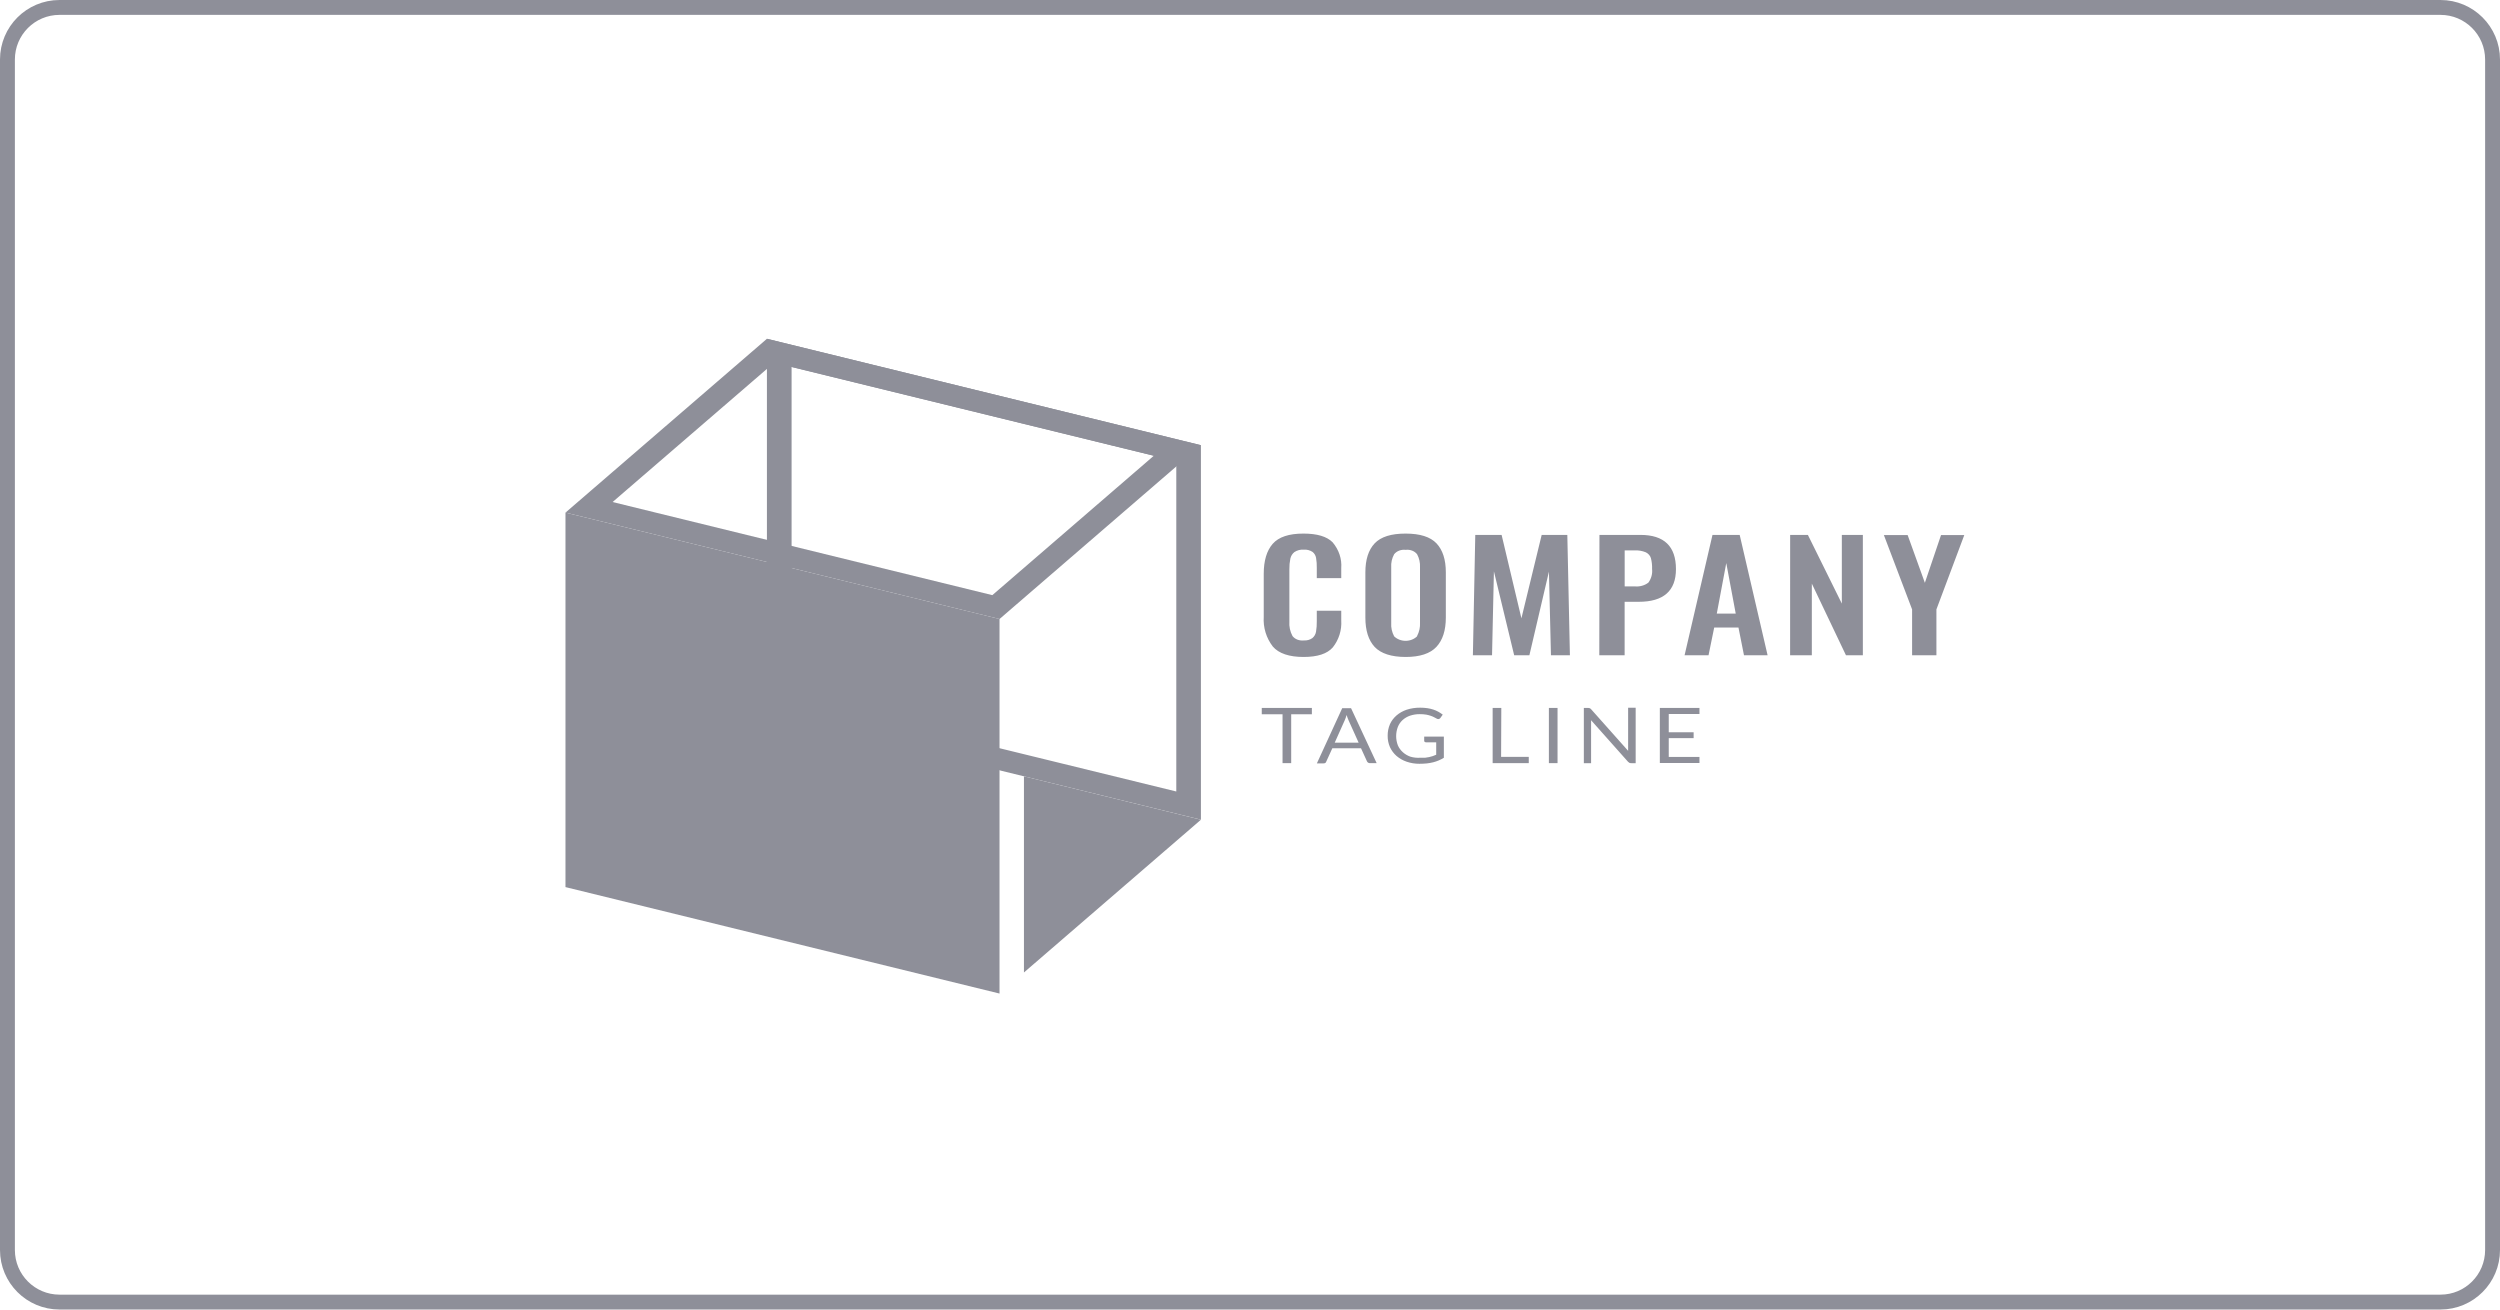
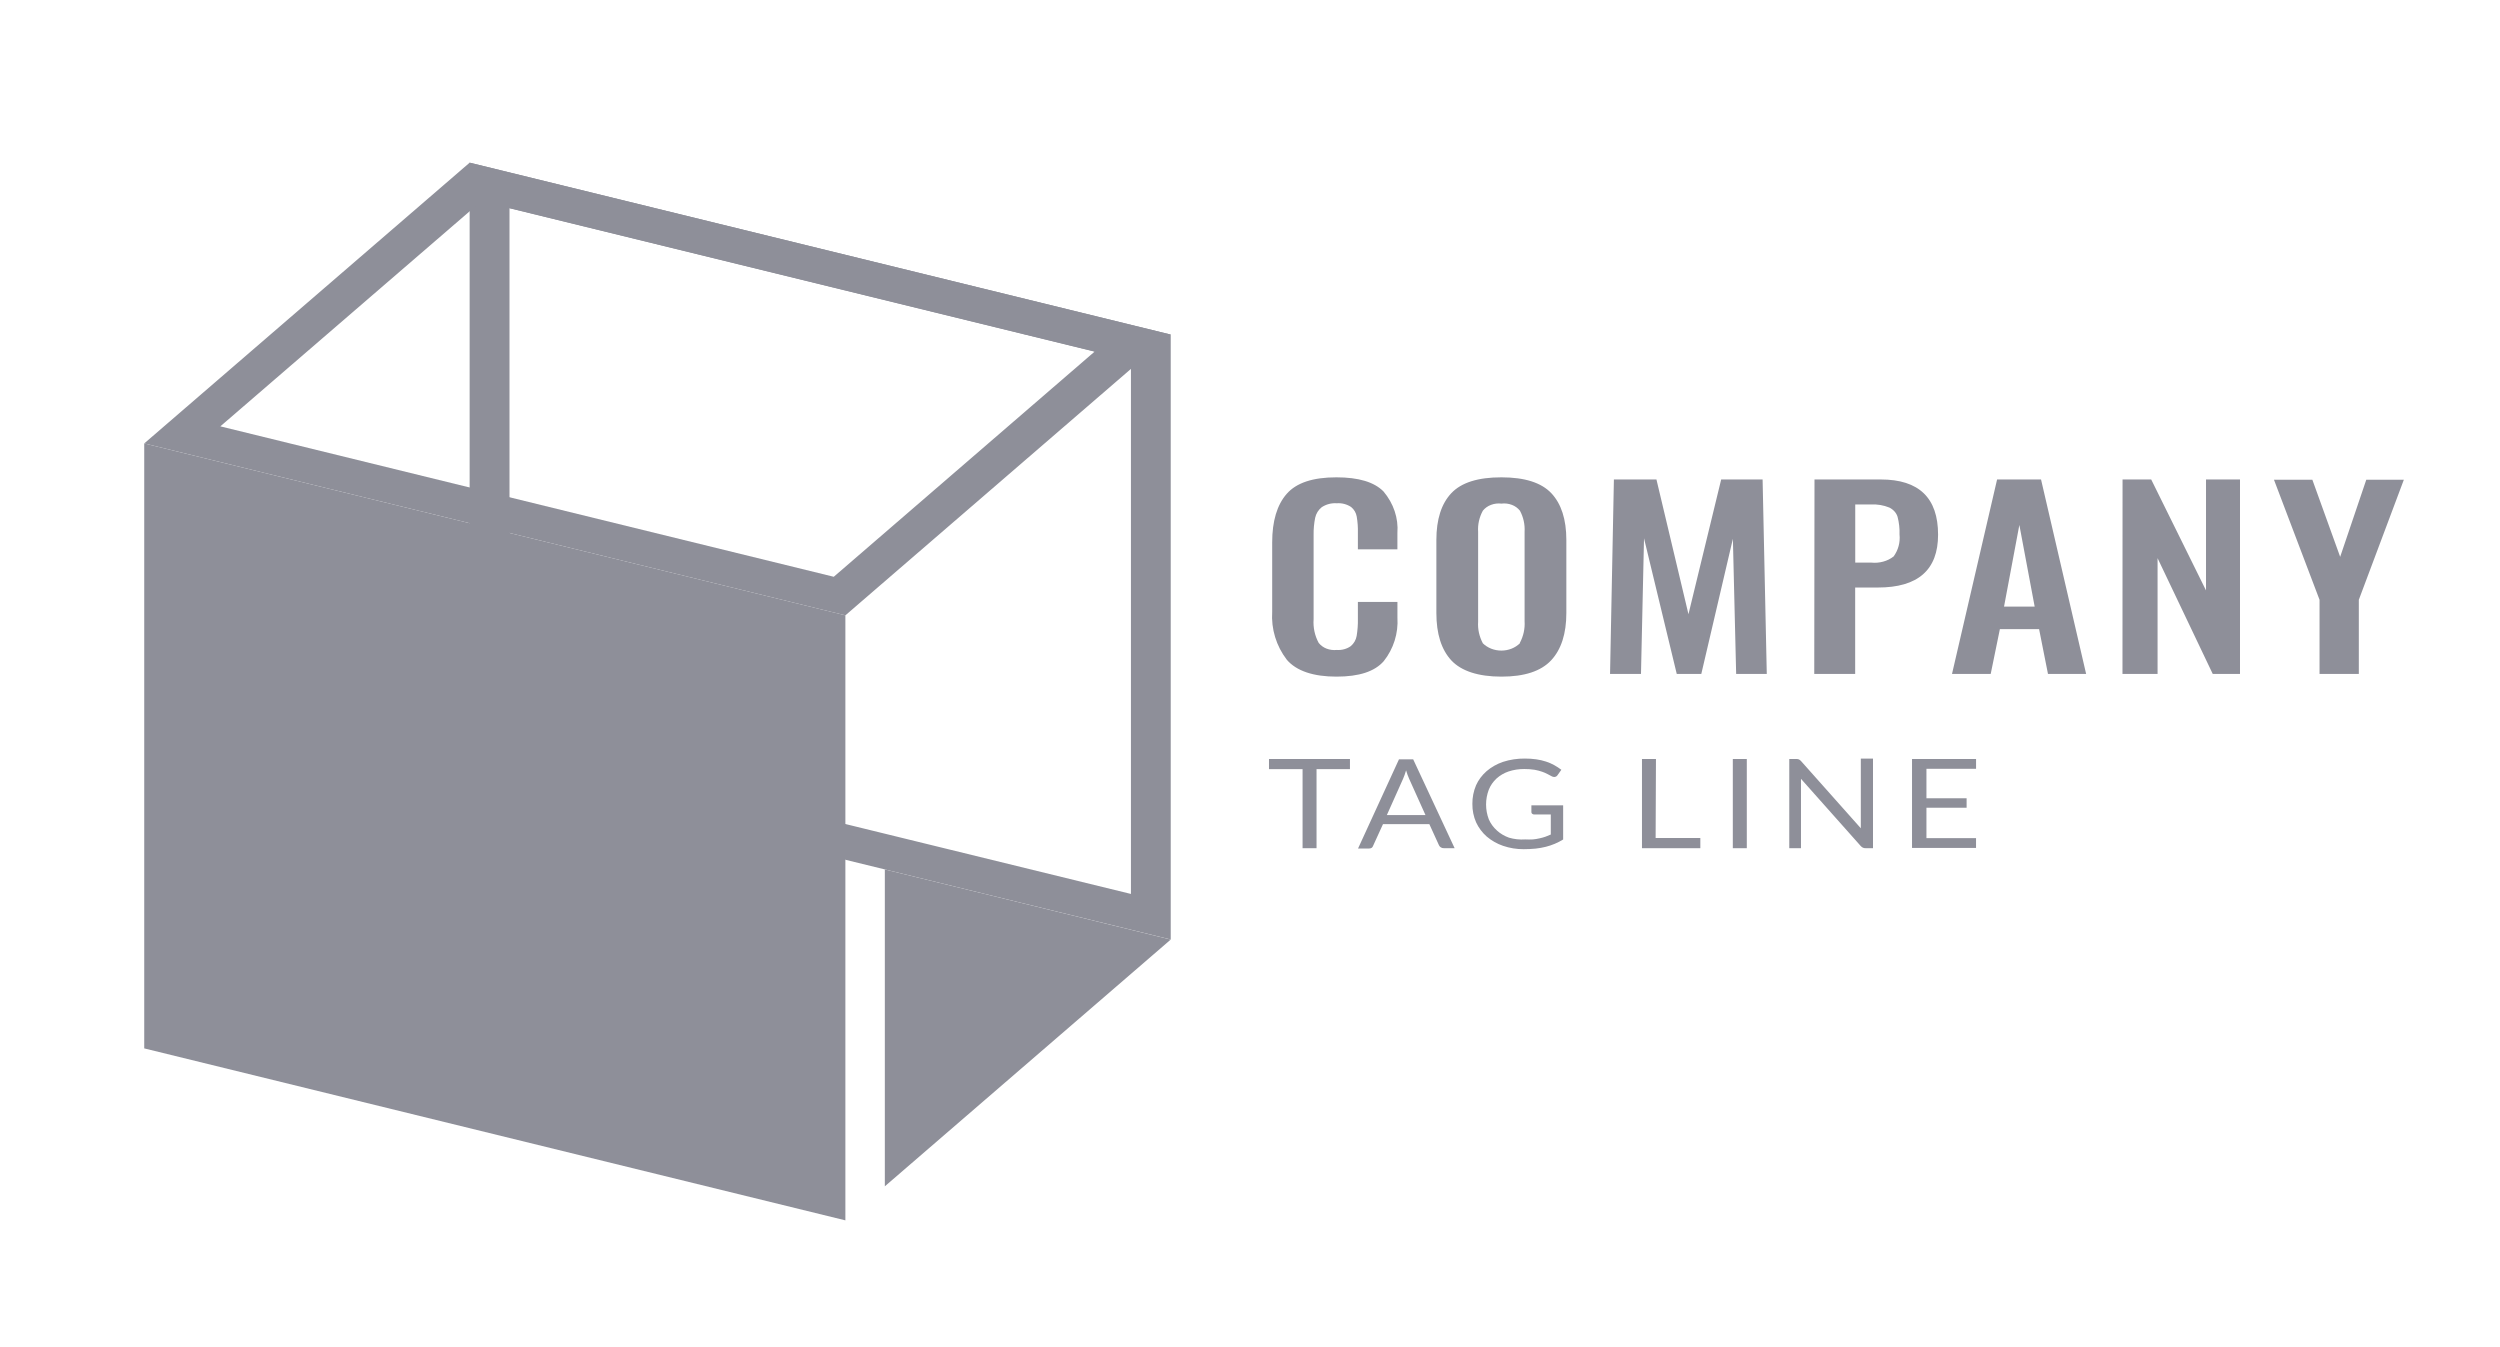
- <svg xmlns="http://www.w3.org/2000/svg" width="168" height="88" fill="none">
-   <rect x=".5" y=".5" width="167" height="87" rx="3.5" stroke="#8E8F99" />
-   <path d="M85.53 43.443a2.953 2.953 0 01-.607-1.992v-2.888c0-.885.201-1.558.603-2.018.402-.46 1.092-.69 2.07-.688.92 0 1.572.196 1.958.588.42.5.625 1.111.578 1.727v.68h-1.644v-.688c.006-.225-.01-.45-.048-.673a.652.652 0 00-.234-.4.951.951 0 00-.596-.155 1.007 1.007 0 00-.627.164.769.769 0 00-.272.44 3.342 3.342 0 00-.065.715v3.505a1.79 1.79 0 00.211.984.772.772 0 00.328.239c.133.051.28.07.425.055.21.015.42-.042.582-.159a.706.706 0 00.245-.426c.038-.232.056-.467.051-.702v-.711h1.644v.65a2.643 2.643 0 01-.568 1.815c-.378.429-1.021.643-1.968.643-.947 0-1.662-.229-2.067-.705zM92.376 43.473c-.415-.45-.623-1.105-.623-1.972v-3.038c0-.858.208-1.507.623-1.948.416-.44 1.11-.66 2.084-.658.967 0 1.658.22 2.073.658.416.441.627 1.09.627 1.948v3.038c0 .858-.211 1.516-.633 1.969-.423.452-1.11.678-2.067.678-.957 0-1.665-.229-2.084-.675zm2.85-.729c.149-.282.216-.59.198-.899v-3.72a1.65 1.65 0 00-.195-.88.776.776 0 00-.335-.243.907.907 0 00-.434-.052.92.92 0 00-.435.052.789.789 0 00-.338.242c-.15.275-.218.578-.197.882v3.737c-.021.309.047.617.197.899.096.094.214.17.347.222a1.161 1.161 0 00.845 0c.133-.052.251-.128.347-.222v-.018zM99.138 35.946h1.77l1.331 5.605 1.362-5.605h1.723l.174 8.09h-1.274l-.136-5.622-1.314 5.622h-1.021l-1.362-5.643-.126 5.643h-1.287l.16-8.09zM107.483 35.946h2.758c1.588 0 2.383.766 2.383 2.297 0 1.467-.837 2.2-2.509 2.198h-.94v3.595h-1.702l.01-8.09zm2.356 3.458c.168.018.339.005.501-.04.161-.043.31-.117.435-.216.195-.273.281-.594.245-.914a2.533 2.533 0 00-.081-.734.599.599 0 00-.126-.222.693.693 0 00-.215-.163 1.76 1.76 0 00-.759-.129h-.661v2.418h.661zM115.079 35.946h1.828l1.876 8.09h-1.587l-.371-1.865h-1.631l-.381 1.865h-1.61l1.876-8.09zm1.562 5.288l-.636-3.396-.637 3.396h1.273zM120.298 35.946h1.192l2.281 4.615v-4.615h1.413v8.09h-1.134l-2.295-4.817v4.817h-1.46l.003-8.09zM128.493 40.952l-1.896-4.995h1.597l1.157 3.208 1.086-3.208H132l-1.873 4.995v3.084h-1.634v-3.084zM88.158 47.574v.423h-1.39v3.287h-.581v-3.287H84.79v-.423h3.367zM92.512 51.284h-.45a.2.2 0 01-.125-.035.193.193 0 01-.075-.085l-.402-.881h-1.927l-.402.881a.243.243 0 01-.06.1.208.208 0 01-.127.035h-.45l1.703-3.71h.593l1.722 3.695zm-2.819-1.377H91.3l-.68-1.51a2.703 2.703 0 01-.127-.35l-.064.197-.062.156-.674 1.507zM95.447 50.92c.107.005.214.005.32 0 .092-.008.183-.023.273-.044a2.1 2.1 0 00.245-.067c.075-.027.15-.06.228-.092v-.834h-.681a.142.142 0 01-.05-.006.128.128 0 01-.042-.023.086.086 0 01-.026-.03.075.075 0 01-.008-.038v-.285h1.321v1.422a2.57 2.57 0 01-.718.303c-.14.035-.282.06-.426.076a5.153 5.153 0 01-.497.024 2.596 2.596 0 01-.858-.139 2.092 2.092 0 01-.681-.387 1.792 1.792 0 01-.44-.588 1.854 1.854 0 01-.156-.77 1.923 1.923 0 01.153-.775c.098-.22.248-.42.44-.588.194-.167.426-.298.68-.385.292-.095.602-.141.913-.138.159 0 .317.01.473.032.139.02.274.051.405.094.12.039.234.088.34.147.105.058.204.123.297.194l-.163.23a.143.143 0 01-.056.05.17.17 0 01-.077.02.222.222 0 01-.106-.03 2.103 2.103 0 01-.166-.088 1.51 1.51 0 00-.229-.1 2.137 2.137 0 00-.313-.082 2.625 2.625 0 00-.432-.032 2.018 2.018 0 00-.657.103 1.44 1.44 0 00-.5.294c-.142.133-.25.29-.317.46a1.733 1.733 0 000 1.238c.074.174.19.333.34.467.14.127.31.227.497.294.217.064.446.089.674.073zM100.874 50.861h1.859v.423h-2.427v-3.71h.582l-.014 3.287zM104.667 51.284h-.582v-3.71h.582v3.71zM106.833 47.591c.034.017.064.04.088.068l2.489 2.797a.73.73 0 010-.132v-2.765h.507v3.726h-.293a.277.277 0 01-.126-.021.344.344 0 01-.092-.07l-2.485-2.795v2.886h-.487v-3.711h.303c.033 0 .066.006.096.017zM114.204 47.574v.408h-2.064v1.225h1.672v.394h-1.672v1.266h2.064v.408h-2.663v-3.701h2.663zM53.195 24.659l25.852 6.334v22.195l-25.852-6.33v-22.2zm-1.658-1.892v25.168l29.165 7.148V29.918l-29.165-7.151z" fill="#8E8F99" />
-   <path d="M67.168 66.767L38 59.613V34.447l29.168 7.15v25.17z" fill="#8E8F99" />
-   <path d="M52.02 24.374l25.515 6.254-10.85 9.366-25.519-6.258 10.855-9.362zm-.483-1.607L38 34.447l29.168 7.151 13.534-11.68-29.165-7.151zM68.81 65.35l11.892-10.264-11.893-2.917v13.182z" fill="#8E8F99" />
+ <svg xmlns="http://www.w3.org/2000/svg" width="104" height="56" fill="none">
+   <path d="M53.53 27.443a2.953 2.953 0 01-.607-1.992v-2.888c0-.885.201-1.558.603-2.018.402-.46 1.092-.69 2.07-.688.92 0 1.572.196 1.958.588.42.5.625 1.111.578 1.727v.68h-1.644v-.688c.006-.225-.01-.45-.048-.673a.652.652 0 00-.234-.4.951.951 0 00-.596-.155 1.007 1.007 0 00-.627.164.769.769 0 00-.272.44 3.342 3.342 0 00-.065.715v3.505a1.79 1.79 0 00.211.984.772.772 0 00.328.239c.133.051.28.07.425.055.21.015.42-.042.582-.159a.706.706 0 00.245-.426c.038-.232.056-.467.051-.702v-.711h1.645v.65a2.643 2.643 0 01-.57 1.815c-.377.429-1.02.643-1.967.643-.946 0-1.661-.229-2.067-.705zM60.376 27.473c-.415-.45-.623-1.105-.623-1.972v-3.038c0-.858.208-1.507.623-1.948.416-.44 1.11-.66 2.084-.658.967 0 1.658.22 2.073.658.416.441.627 1.09.627 1.948v3.038c0 .858-.211 1.516-.633 1.969-.423.452-1.11.678-2.067.678-.957 0-1.665-.229-2.084-.675zm2.85-.729c.149-.282.217-.59.197-.899v-3.72a1.65 1.65 0 00-.194-.88.776.776 0 00-.335-.243.907.907 0 00-.434-.052.92.92 0 00-.435.053.789.789 0 00-.338.241c-.15.275-.218.578-.197.881v3.738c-.021.309.047.617.197.899.096.094.214.17.347.223a1.161 1.161 0 00.845 0c.133-.053.251-.129.347-.223v-.018zM67.138 19.946h1.77l1.332 5.605 1.361-5.605h1.723l.174 8.09h-1.274l-.136-5.622-1.314 5.622h-1.021l-1.362-5.643-.126 5.643h-1.287l.16-8.09zM75.483 19.946h2.758c1.588 0 2.383.766 2.383 2.297 0 1.467-.837 2.2-2.51 2.198h-.939v3.596h-1.702l.01-8.091zm2.356 3.458c.168.018.339.005.5-.04.162-.043.31-.117.436-.216a1.31 1.31 0 00.245-.913 2.53 2.53 0 00-.081-.735.596.596 0 00-.126-.222.705.705 0 00-.215-.163 1.763 1.763 0 00-.76-.129h-.66v2.418h.66zM83.079 19.946h1.828l1.876 8.09h-1.587l-.37-1.865h-1.631l-.382 1.866h-1.61l1.876-8.091zm1.563 5.288l-.637-3.396-.637 3.396h1.273zM88.298 19.946h1.192l2.28 4.615v-4.615h1.414v8.09H92.05l-2.295-4.817v4.817h-1.46l.003-8.09zM96.493 24.952l-1.896-4.995h1.597l1.157 3.208 1.086-3.208H100l-1.873 4.995v3.084h-1.634v-3.084zM56.158 31.574v.423h-1.39v3.287h-.581v-3.287H52.79v-.423h3.367zM60.512 35.284h-.45a.2.2 0 01-.125-.035.193.193 0 01-.075-.085l-.402-.881h-1.927l-.402.881a.243.243 0 01-.06.1.208.208 0 01-.127.035h-.45l1.703-3.71h.592l1.723 3.695zm-2.819-1.377H59.3l-.68-1.51a2.703 2.703 0 01-.127-.35c-.024.07-.044.138-.064.197l-.062.156-.674 1.507zM63.447 34.92c.107.005.214.005.32 0 .092-.008.183-.023.273-.044a2.1 2.1 0 00.245-.067c.075-.027.15-.06.228-.092v-.834h-.681a.142.142 0 01-.05-.006.128.128 0 01-.042-.023.086.086 0 01-.026-.03.075.075 0 01-.008-.038v-.285h1.321v1.422a2.57 2.57 0 01-.718.303c-.14.035-.282.06-.426.076a5.153 5.153 0 01-.497.024 2.596 2.596 0 01-.858-.139 2.092 2.092 0 01-.681-.387 1.792 1.792 0 01-.44-.588 1.854 1.854 0 01-.156-.77 1.923 1.923 0 01.153-.775c.098-.22.248-.42.44-.588.194-.167.426-.298.68-.385.292-.095.602-.141.913-.138.159 0 .317.01.473.032.139.02.274.051.405.094.12.039.234.088.34.147.105.058.204.123.297.194l-.163.23a.143.143 0 01-.056.05.17.17 0 01-.077.02.222.222 0 01-.106-.03 2.103 2.103 0 01-.166-.088 1.51 1.51 0 00-.229-.1 2.137 2.137 0 00-.313-.082 2.625 2.625 0 00-.432-.032 2.018 2.018 0 00-.657.103 1.44 1.44 0 00-.5.294c-.142.133-.25.29-.318.46a1.733 1.733 0 000 1.238c.075.174.191.333.341.467.14.127.31.227.497.294.217.064.446.089.674.073zM68.874 34.861h1.86v.423h-2.428v-3.71h.582l-.014 3.287zM72.667 35.284h-.582v-3.71h.582v3.71zM74.832 31.591a.28.28 0 01.09.068l2.488 2.797a.884.884 0 010-.132v-2.765h.507v3.726h-.293a.276.276 0 01-.126-.021.33.33 0 01-.092-.07l-2.485-2.795v2.886h-.487v-3.711h.303c.033 0 .066.006.096.017zM82.204 31.574v.408H80.14v1.225h1.671v.394h-1.671v1.266h2.063v.408H79.54v-3.701h2.663zM21.195 8.659l25.852 6.334v22.195l-25.852-6.33v-22.2zm-1.658-1.892v25.168l29.165 7.148V13.918L19.537 6.767z" fill="#8E8F99" />
+   <path d="M35.168 50.767L6 43.613V18.447l29.168 7.15v25.17z" fill="#8E8F99" />
+   <path d="M20.02 8.374l25.515 6.254-10.85 9.366-25.519-6.258L20.02 8.374zm-.483-1.607L6 18.447l29.168 7.151 13.534-11.68-29.165-7.151zM36.81 49.35l11.892-10.264-11.893-2.917v13.182z" fill="#8E8F99" />
</svg>
